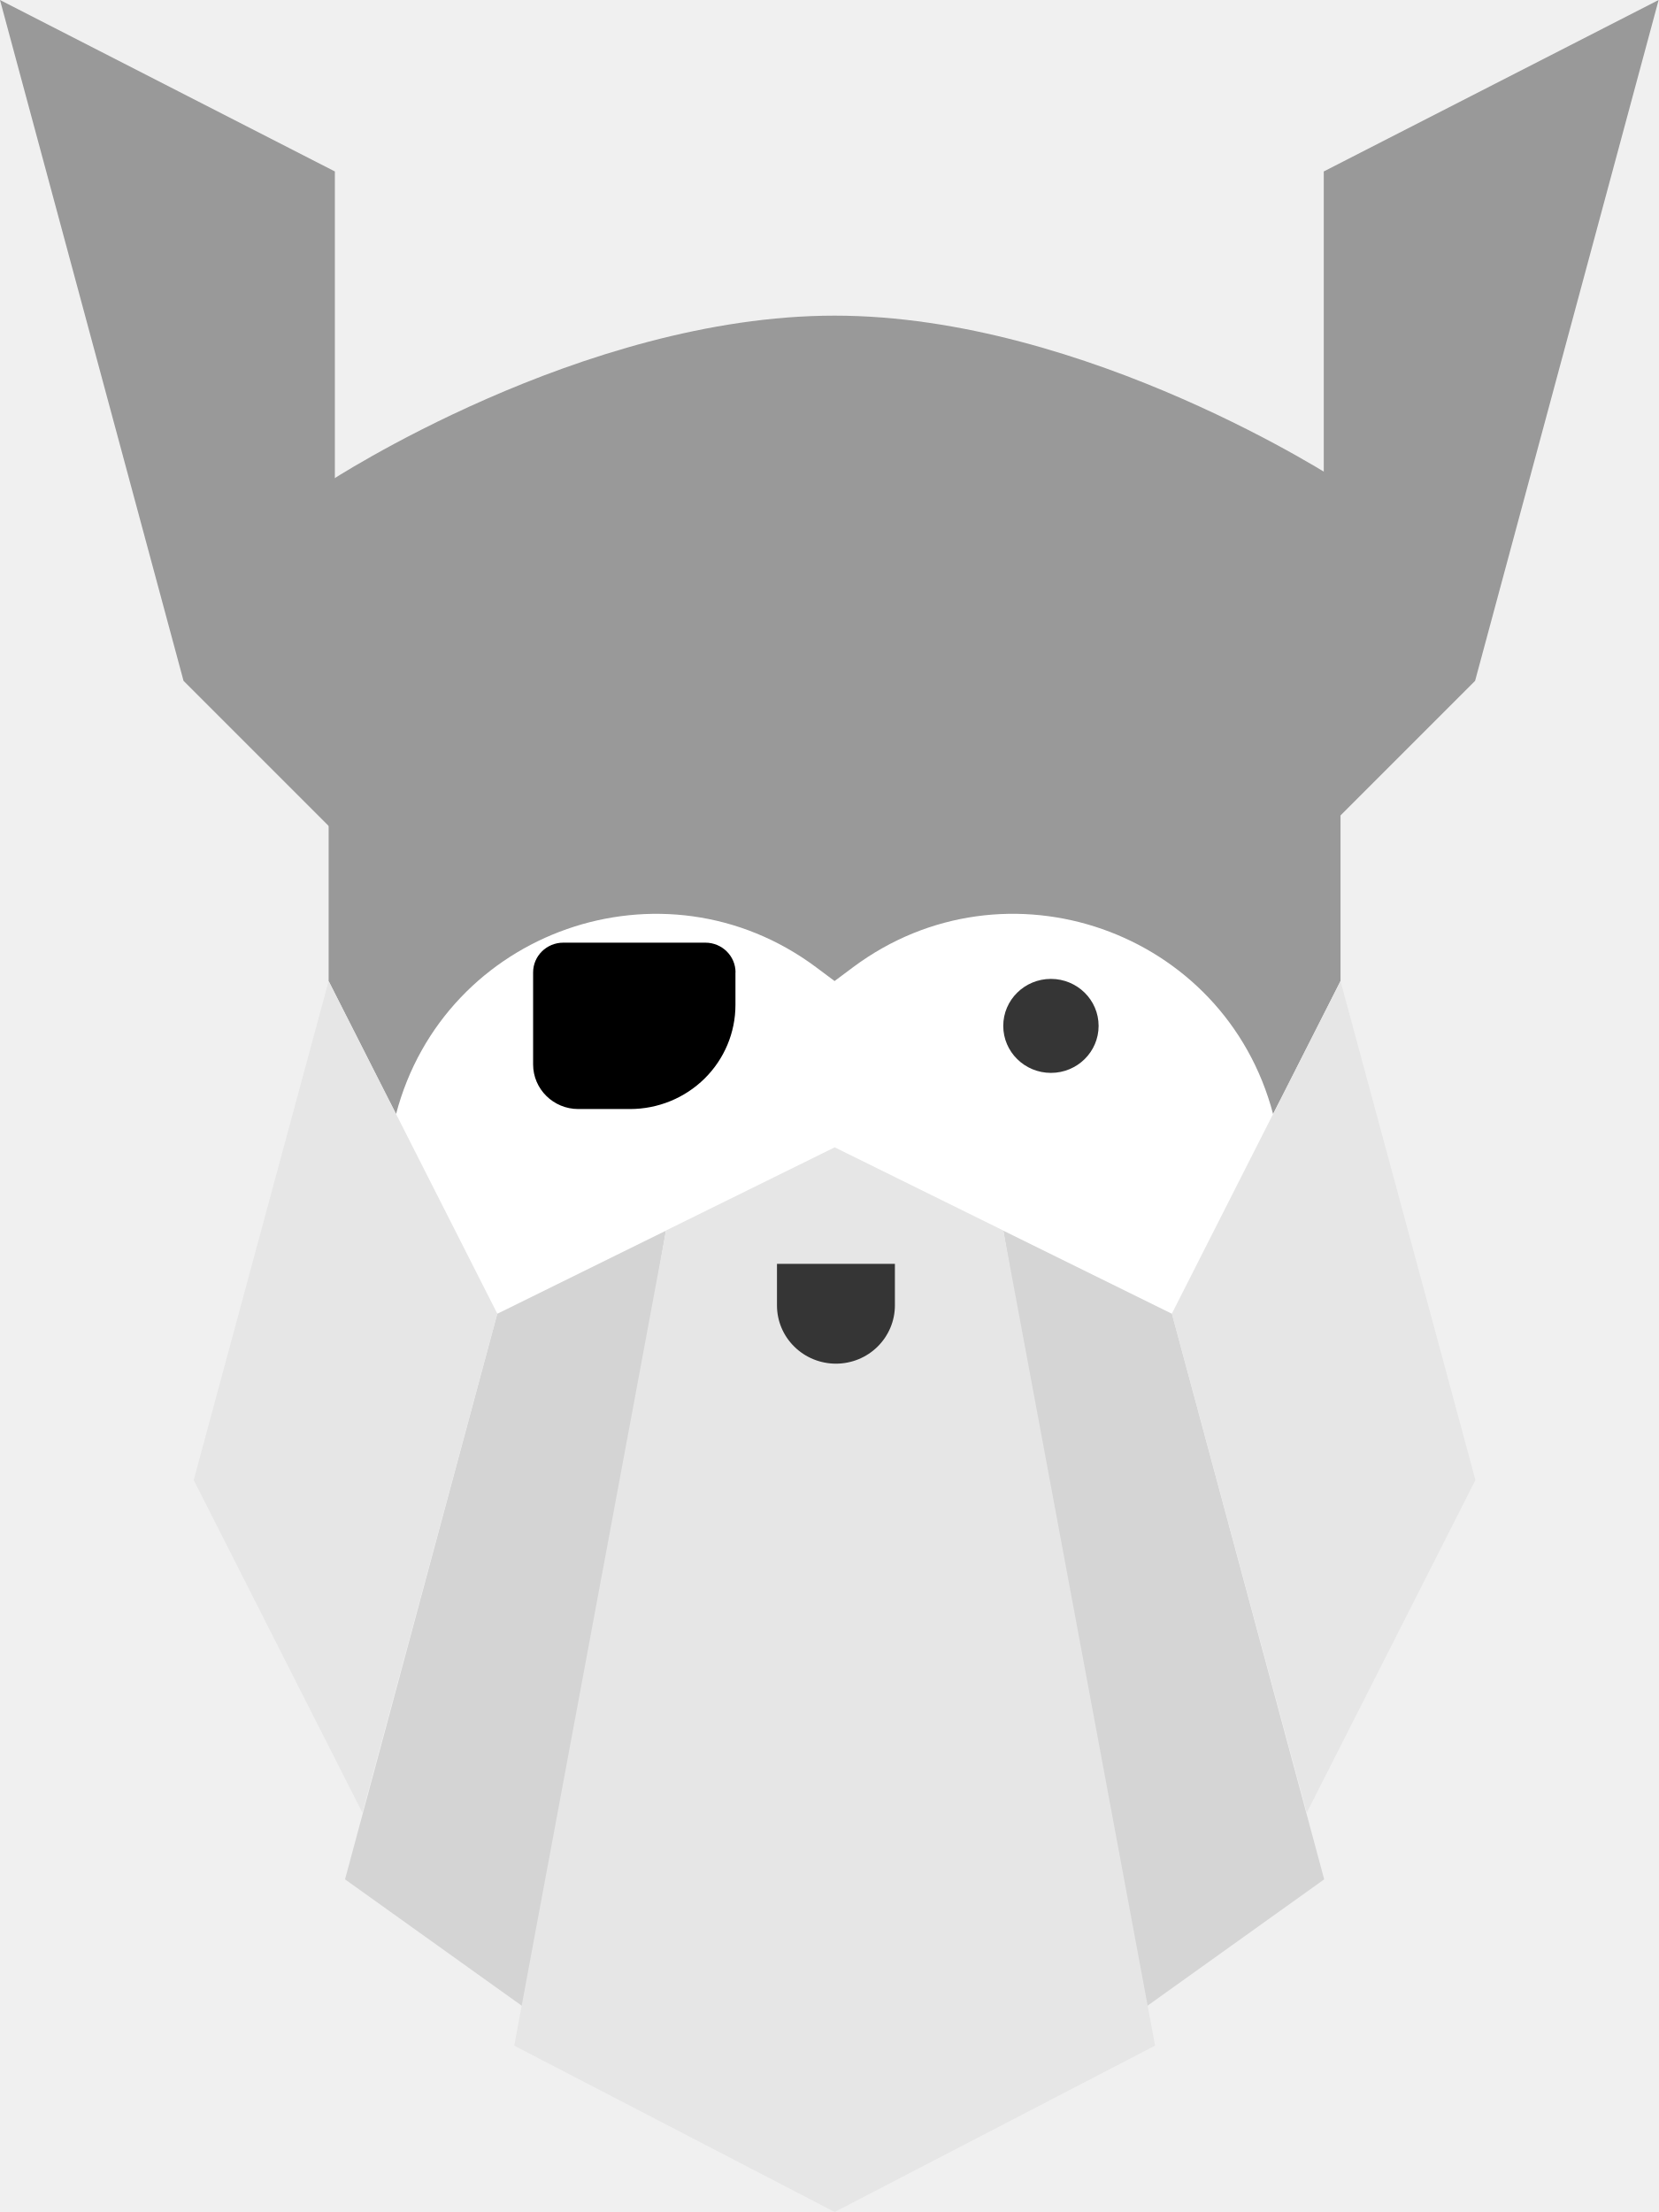
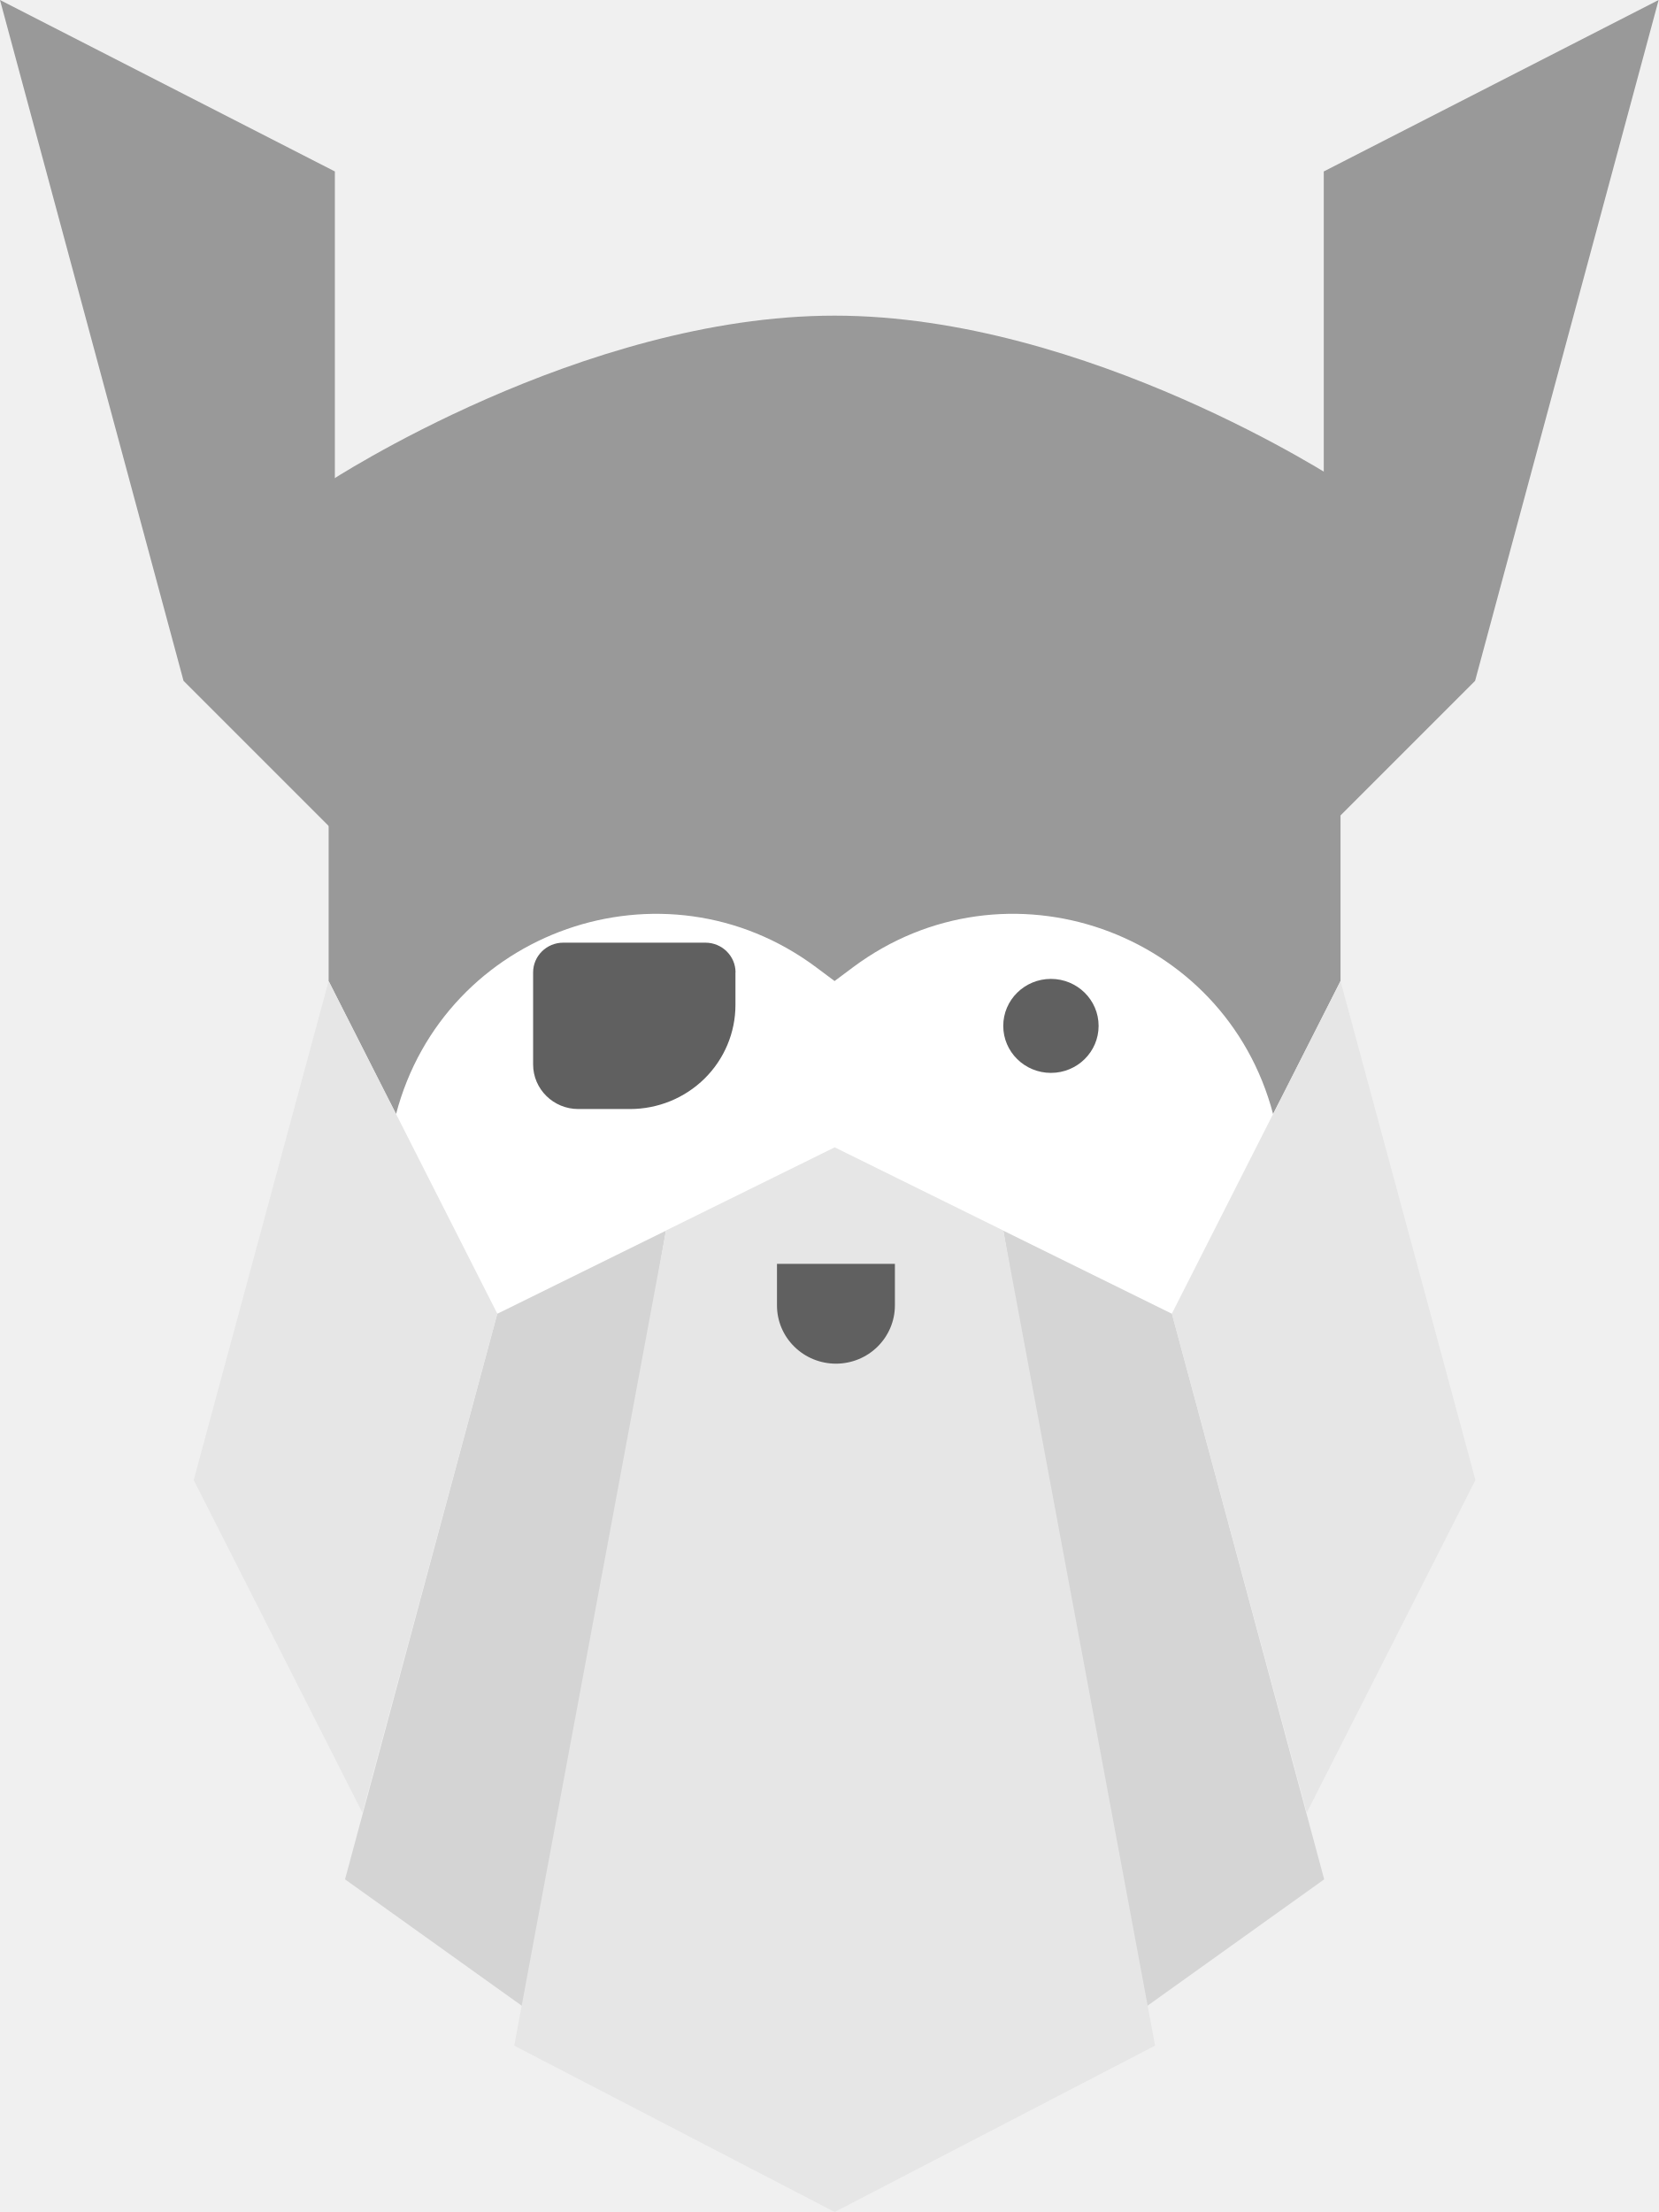
<svg xmlns="http://www.w3.org/2000/svg" id="Layer_2" viewBox="0 0 194.11 258.87">
  <g id="Layer_1-2">
    <path d="M38.46,153.75l19.74-68.36h78.95l19.74,68.36H38.46Z" style="fill:#fff; fill-rule:evenodd;" />
-     <ellipse cx="122.99" cy="120.06" rx="5.58" ry="5.5" style="fill:#353535;" />
-     <path d="M86.08,113.8c0-1.92-1.58-3.48-3.53-3.48h-16.63c-1.95,0-3.53,1.56-3.53,3.48v10.77c0,2.88,2.37,5.22,5.29,5.22h6.05c3.27,0,6.41-1.28,8.73-3.57,2.31-2.28,3.61-5.38,3.61-8.61v-3.82Z" style="fill-rule:evenodd;" />
+     <ellipse cx="122.99" cy="120.06" rx="5.58" ry="5.5" style="fill:#606060;" />
+     <path d="M86.08,113.8c0-1.92-1.58-3.48-3.53-3.48h-16.63c-1.95,0-3.53,1.56-3.53,3.48v10.77c0,2.88,2.37,5.22,5.29,5.22h6.05c3.27,0,6.41-1.28,8.73-3.57,2.31-2.28,3.61-5.38,3.61-8.61v-3.82Z" style="fill:#606060; fill-rule:evenodd;" />
    <path d="M154.93,20.06L194.11,0l-21.48,79.68-17.71,17.71V20.06Z" style="fill:#999; fill-rule:evenodd;" />
    <path d="M39.18,20.06L0,0l21.48,79.68,17.71,17.71V20.06Z" style="fill:#999; fill-rule:evenodd;" />
    <path d="M156.88,56.41s-29.61-19.47-59.21-19.47-59.21,19.47-59.21,19.47v58.4l7.89,15.57c5.66-21.52,31.3-30.49,49.15-17.19l2.17,1.62,2.17-1.62c17.85-13.3,43.48-4.34,49.15,17.19l7.89-15.57v-58.4Z" style="fill:#999; fill-rule:evenodd;" />
    <path d="M77.94,144.01l-15.79,91.5-21.77-15.57,17.82-66.19,19.74-9.73Z" style="fill:#d4d4d4; fill-rule:evenodd;" />
    <path d="M117.41,144.01l15.79,91.5,21.77-15.57-17.82-66.19-19.74-9.73Z" style="fill:#d5d5d5; fill-rule:evenodd;" />
    <path d="M38.46,114.81l-15.79,58.4,19.74,38.93,15.79-58.4-19.74-38.93Z" style="fill:#e6e6e6; fill-rule:evenodd;" />
    <path d="M156.88,114.81l15.79,58.4-19.74,38.93-15.79-58.4,19.74-38.93Z" style="fill:#e6e6e6; fill-rule:evenodd;" />
    <path d="M77.94,144.01l-17.76,95.39,37.5,19.47,37.5-19.47-17.76-95.39-18.26-9.01-1.47-.73-19.74,9.73Z" style="fill:#e6e6e6; fill-rule:evenodd;" />
-     <path d="M104.75,147.91h-13.82v4.87c0,1.81.73,3.54,2.02,4.81,1.29,1.28,3.05,2,4.88,2h0c1.83,0,3.59-.72,4.88-2,1.29-1.28,2.02-3.01,2.02-4.81v-4.87Z" style="fill:#353535; fill-rule:evenodd;" />
+     <path d="M104.75,147.91h-13.82v4.87c0,1.81.73,3.54,2.02,4.81,1.29,1.28,3.05,2,4.88,2h0c1.83,0,3.59-.72,4.88-2,1.29-1.28,2.02-3.01,2.02-4.81v-4.87Z" style="fill:#606060; fill-rule:evenodd;" />
  </g>
</svg>
